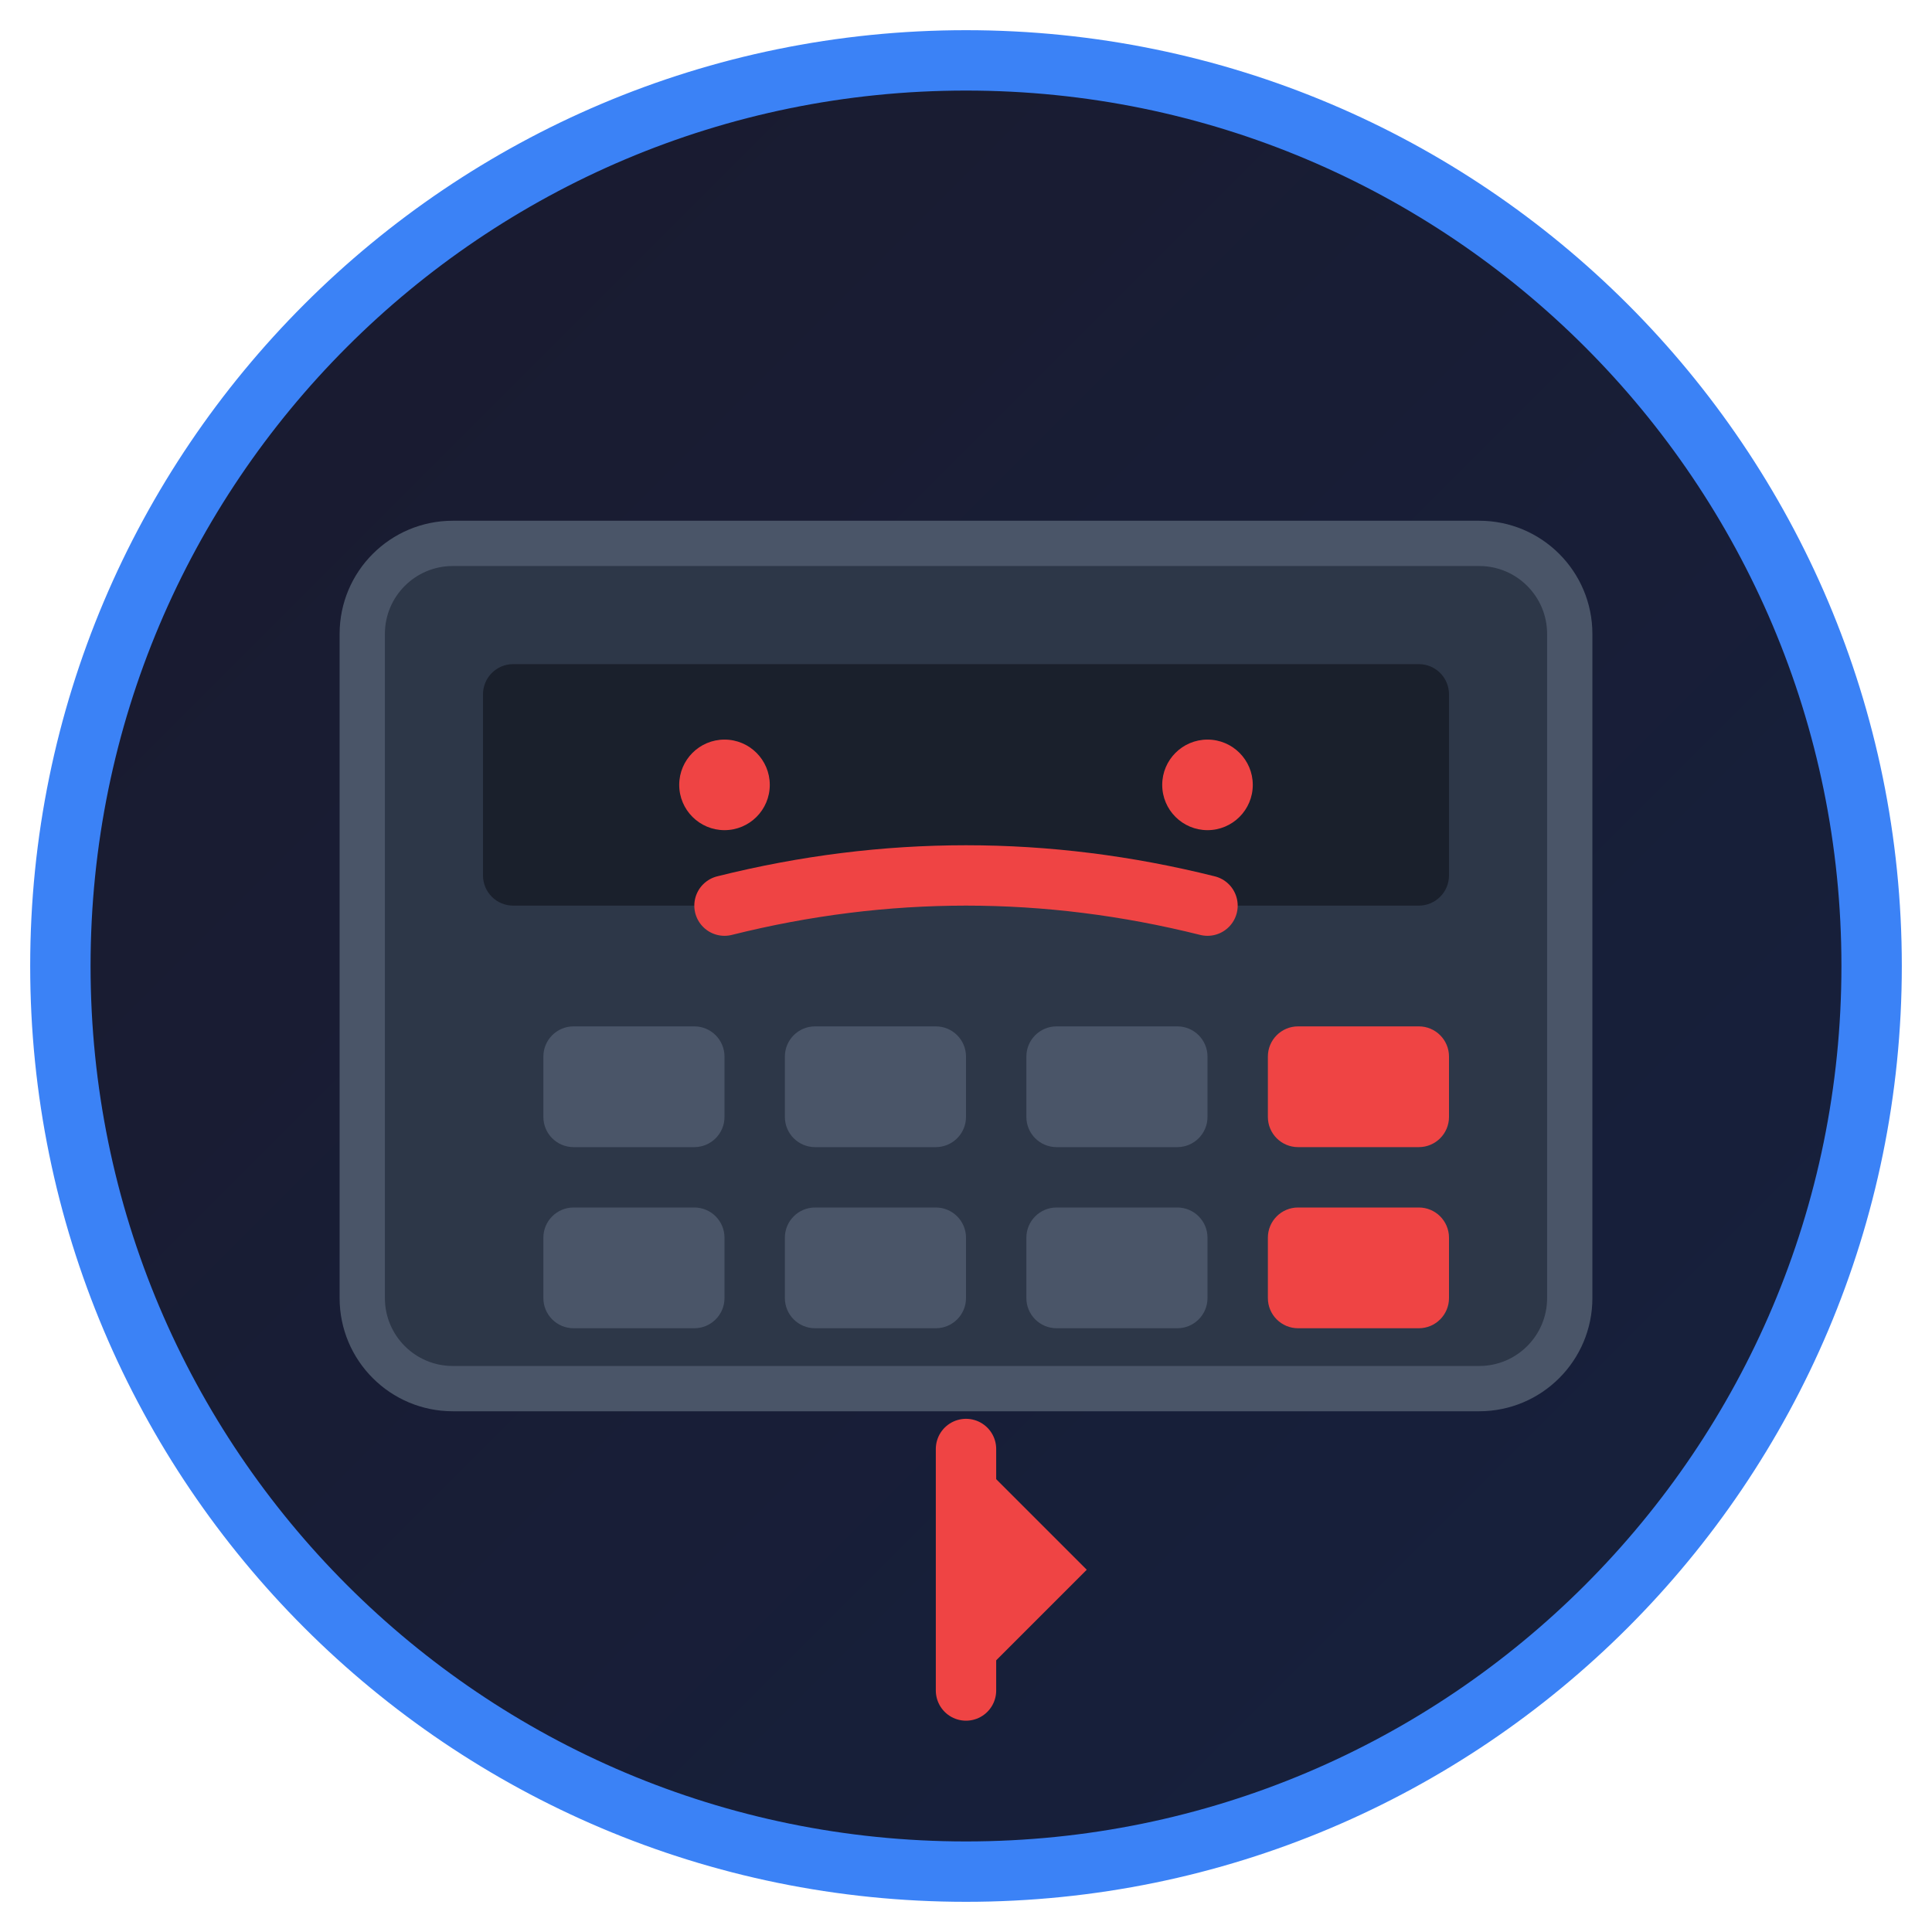
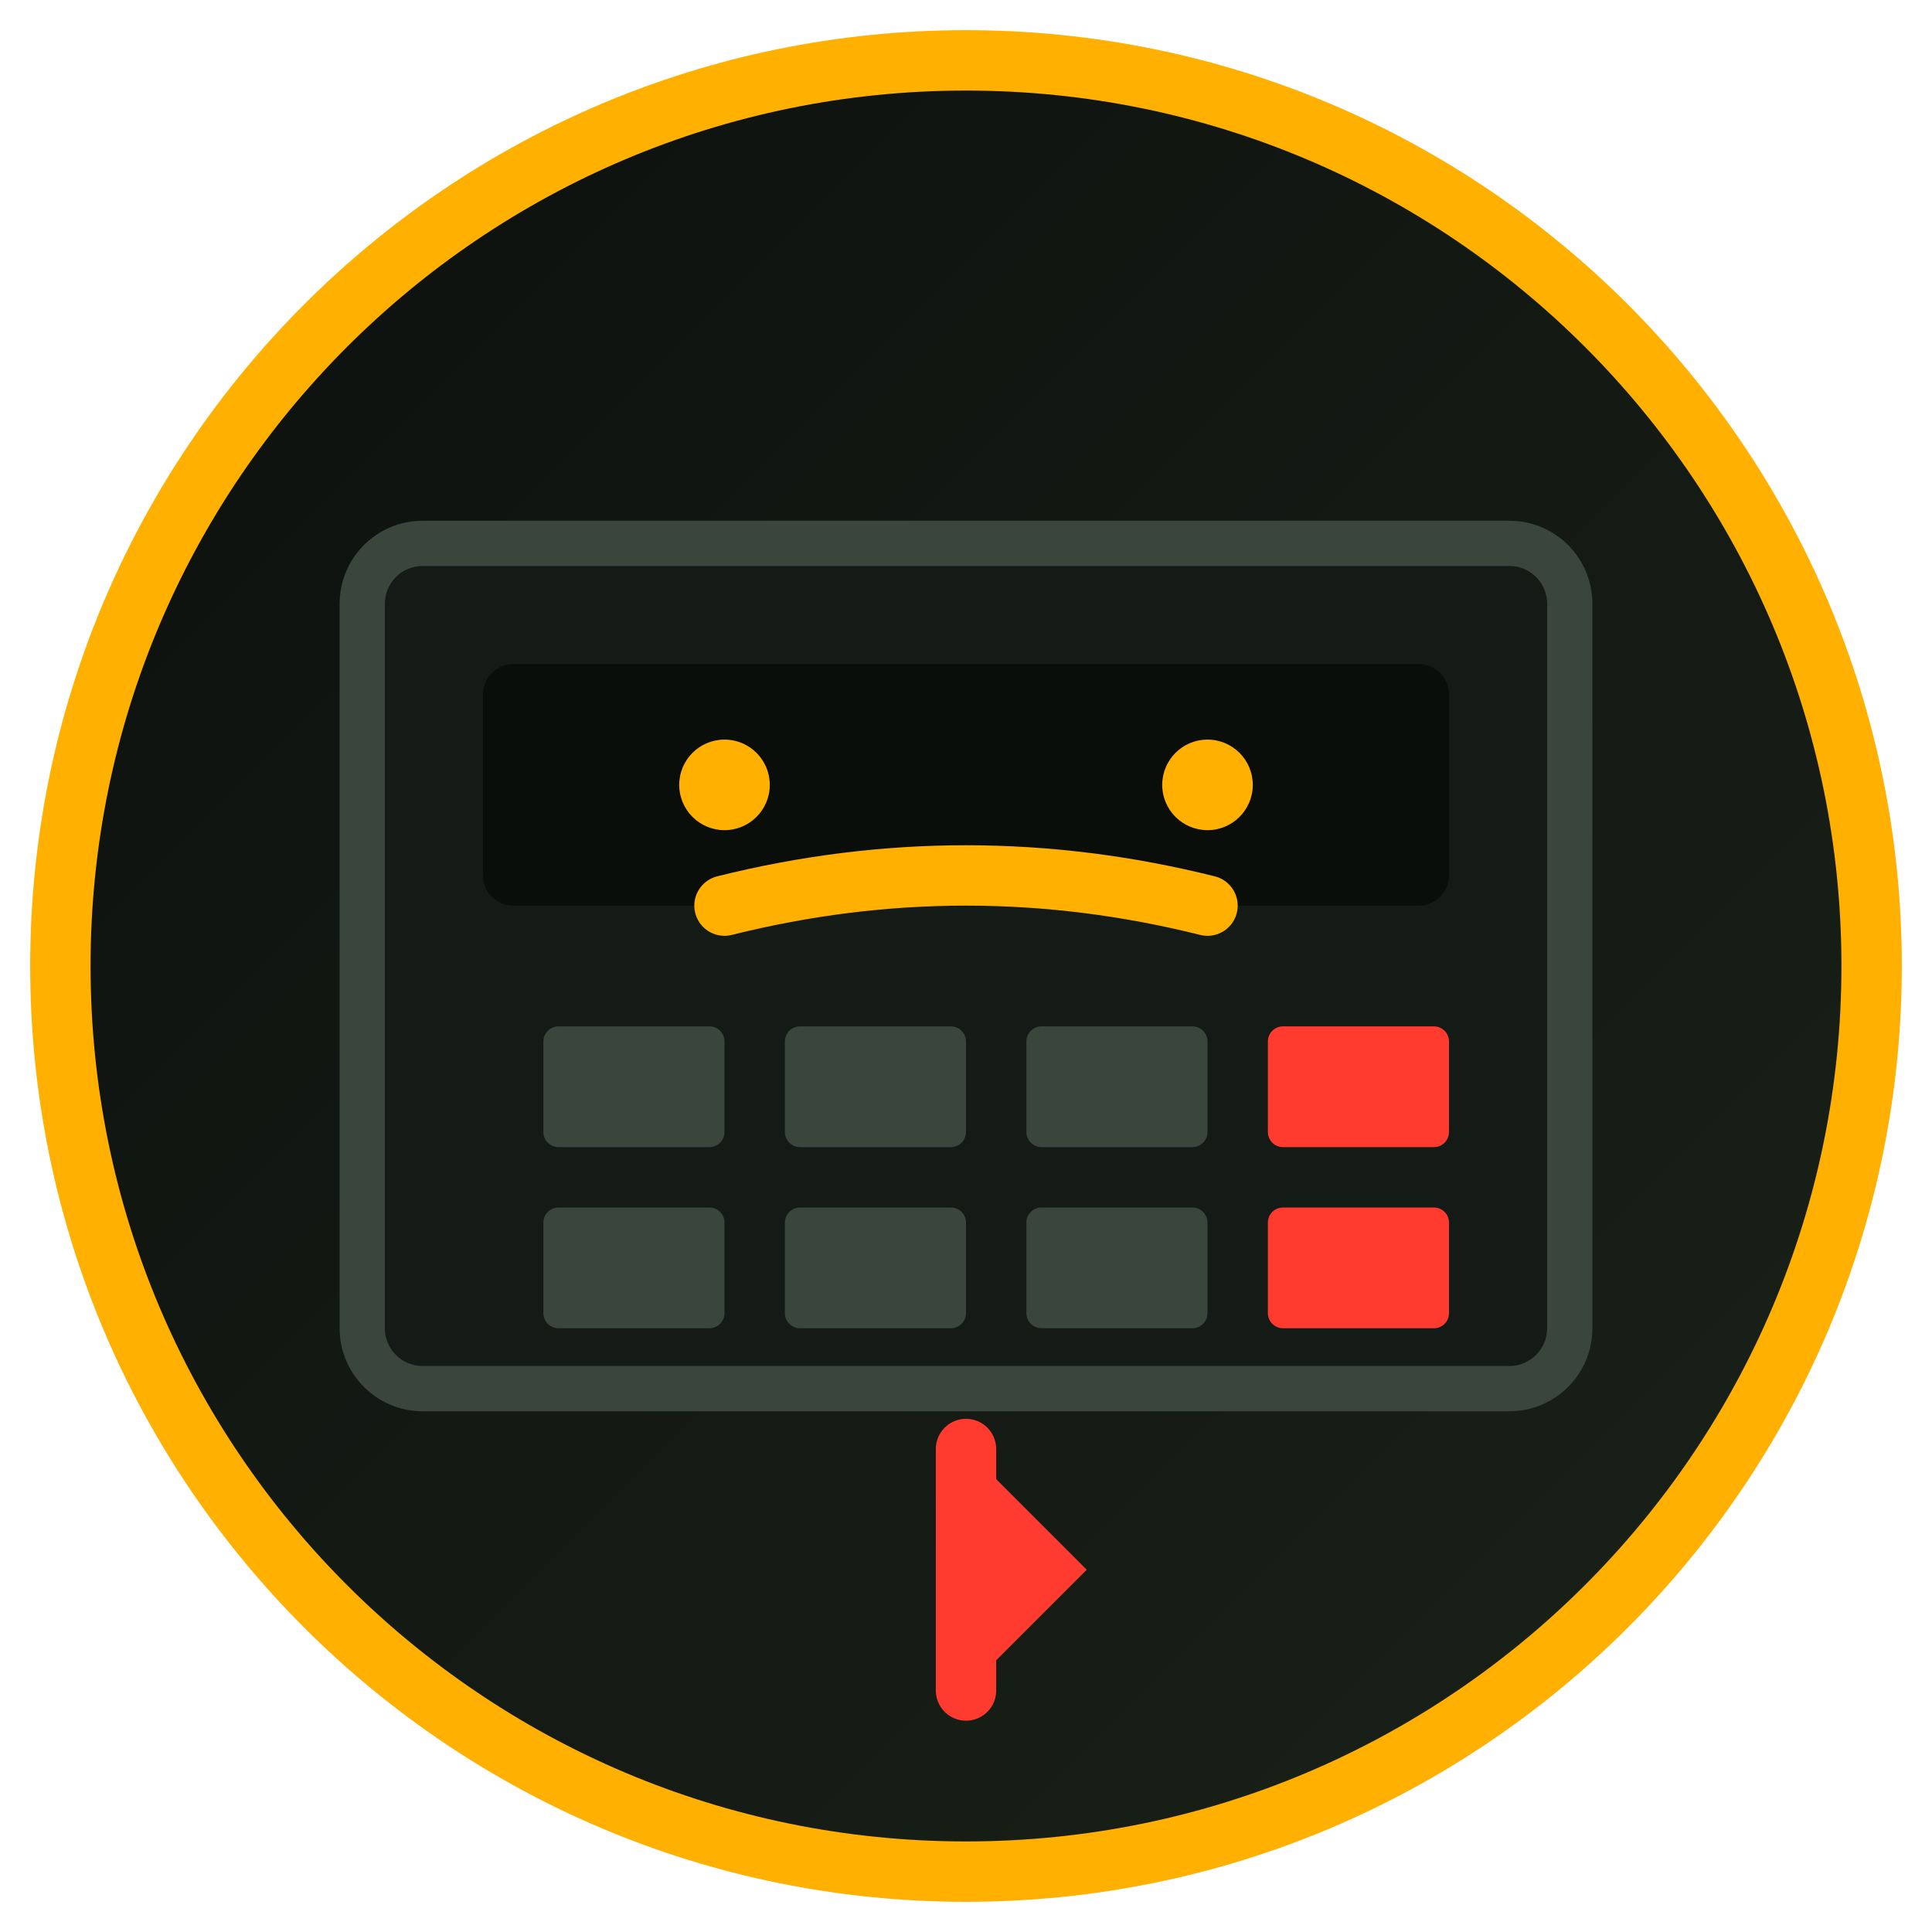
<svg xmlns="http://www.w3.org/2000/svg" width="64" height="64" viewBox="0 0 64 64" fill="none">
  <defs>
    <linearGradient id="bgGradient" x1="0%" y1="0%" x2="100%" y2="100%">
-       <stop offset="0%" style="stop-color:#1a1a2e;stop-opacity:1" />
-       <stop offset="100%" style="stop-color:#16213e;stop-opacity:1" />
-     </linearGradient>
-     <linearGradient id="faceGradient" x1="0%" y1="0%" x2="100%" y2="100%">
-       <stop offset="0%" style="stop-color:#ef4444;stop-opacity:1" />
-       <stop offset="100%" style="stop-color:#dc2626;stop-opacity:1" />
+       <stop offset="0%" style="stop-color:#0c100e;stop-opacity:1" />
+       <stop offset="100%" style="stop-color:#1a2218;stop-opacity:1" />
    </linearGradient>
  </defs>
-   <circle cx="32" cy="32" r="30" fill="url(#bgGradient)" stroke="#3b82f6" stroke-width="2" />
-   <rect x="12" y="18" width="40" height="28" rx="3" fill="#2d3748" stroke="#4a5568" stroke-width="1.5" />
-   <rect x="16" y="22" width="32" height="8" rx="1" fill="#1a202c" />
-   <circle cx="24" cy="26" r="1.5" fill="#ef4444" />
-   <circle cx="40" cy="26" r="1.5" fill="#ef4444" />
-   <path d="M 24 30 Q 32 28 40 30" stroke="#ef4444" stroke-width="2" fill="none" stroke-linecap="round" />
-   <rect x="18" y="34" width="6" height="4" rx="1" fill="#4a5568" />
-   <rect x="26" y="34" width="6" height="4" rx="1" fill="#4a5568" />
-   <rect x="34" y="34" width="6" height="4" rx="1" fill="#4a5568" />
-   <rect x="42" y="34" width="6" height="4" rx="1" fill="#ef4444" />
-   <rect x="18" y="40" width="6" height="4" rx="1" fill="#4a5568" />
-   <rect x="26" y="40" width="6" height="4" rx="1" fill="#4a5568" />
-   <rect x="34" y="40" width="6" height="4" rx="1" fill="#4a5568" />
-   <rect x="42" y="40" width="6" height="4" rx="1" fill="#ef4444" />
-   <path d="M 32 48 L 32 56 L 28 52 L 32 56 L 36 52 Z" fill="#ef4444" />
-   <line x1="32" y1="48" x2="32" y2="56" stroke="#ef4444" stroke-width="2" stroke-linecap="round" />
+   <circle cx="32" cy="32" r="30" fill="url(#bgGradient)" stroke="#ffb000" stroke-width="2" />
+   <rect x="12" y="18" width="40" height="28" rx="2" fill="#141a15" stroke="#3a453c" stroke-width="1.5" />
+   <rect x="16" y="22" width="32" height="8" rx="1" fill="#0a0e0b" />
+   <circle cx="24" cy="26" r="1.5" fill="#ffb000" />
+   <circle cx="40" cy="26" r="1.5" fill="#ffb000" />
+   <path d="M 24 30 Q 32 28 40 30" stroke="#ffb000" stroke-width="2" fill="none" stroke-linecap="round" />
+   <rect x="18" y="34" width="6" height="4" rx="0.5" fill="#3a453c" />
+   <rect x="26" y="34" width="6" height="4" rx="0.5" fill="#3a453c" />
+   <rect x="34" y="34" width="6" height="4" rx="0.5" fill="#3a453c" />
+   <rect x="42" y="34" width="6" height="4" rx="0.5" fill="#ff3b30" />
+   <rect x="18" y="40" width="6" height="4" rx="0.5" fill="#3a453c" />
+   <rect x="26" y="40" width="6" height="4" rx="0.5" fill="#3a453c" />
+   <rect x="34" y="40" width="6" height="4" rx="0.5" fill="#3a453c" />
+   <rect x="42" y="40" width="6" height="4" rx="0.5" fill="#ff3b30" />
+   <path d="M 32 48 L 32 56 L 28 52 L 32 56 L 36 52 Z" fill="#ff3b30" />
+   <line x1="32" y1="48" x2="32" y2="56" stroke="#ff3b30" stroke-width="2" stroke-linecap="round" />
</svg>
